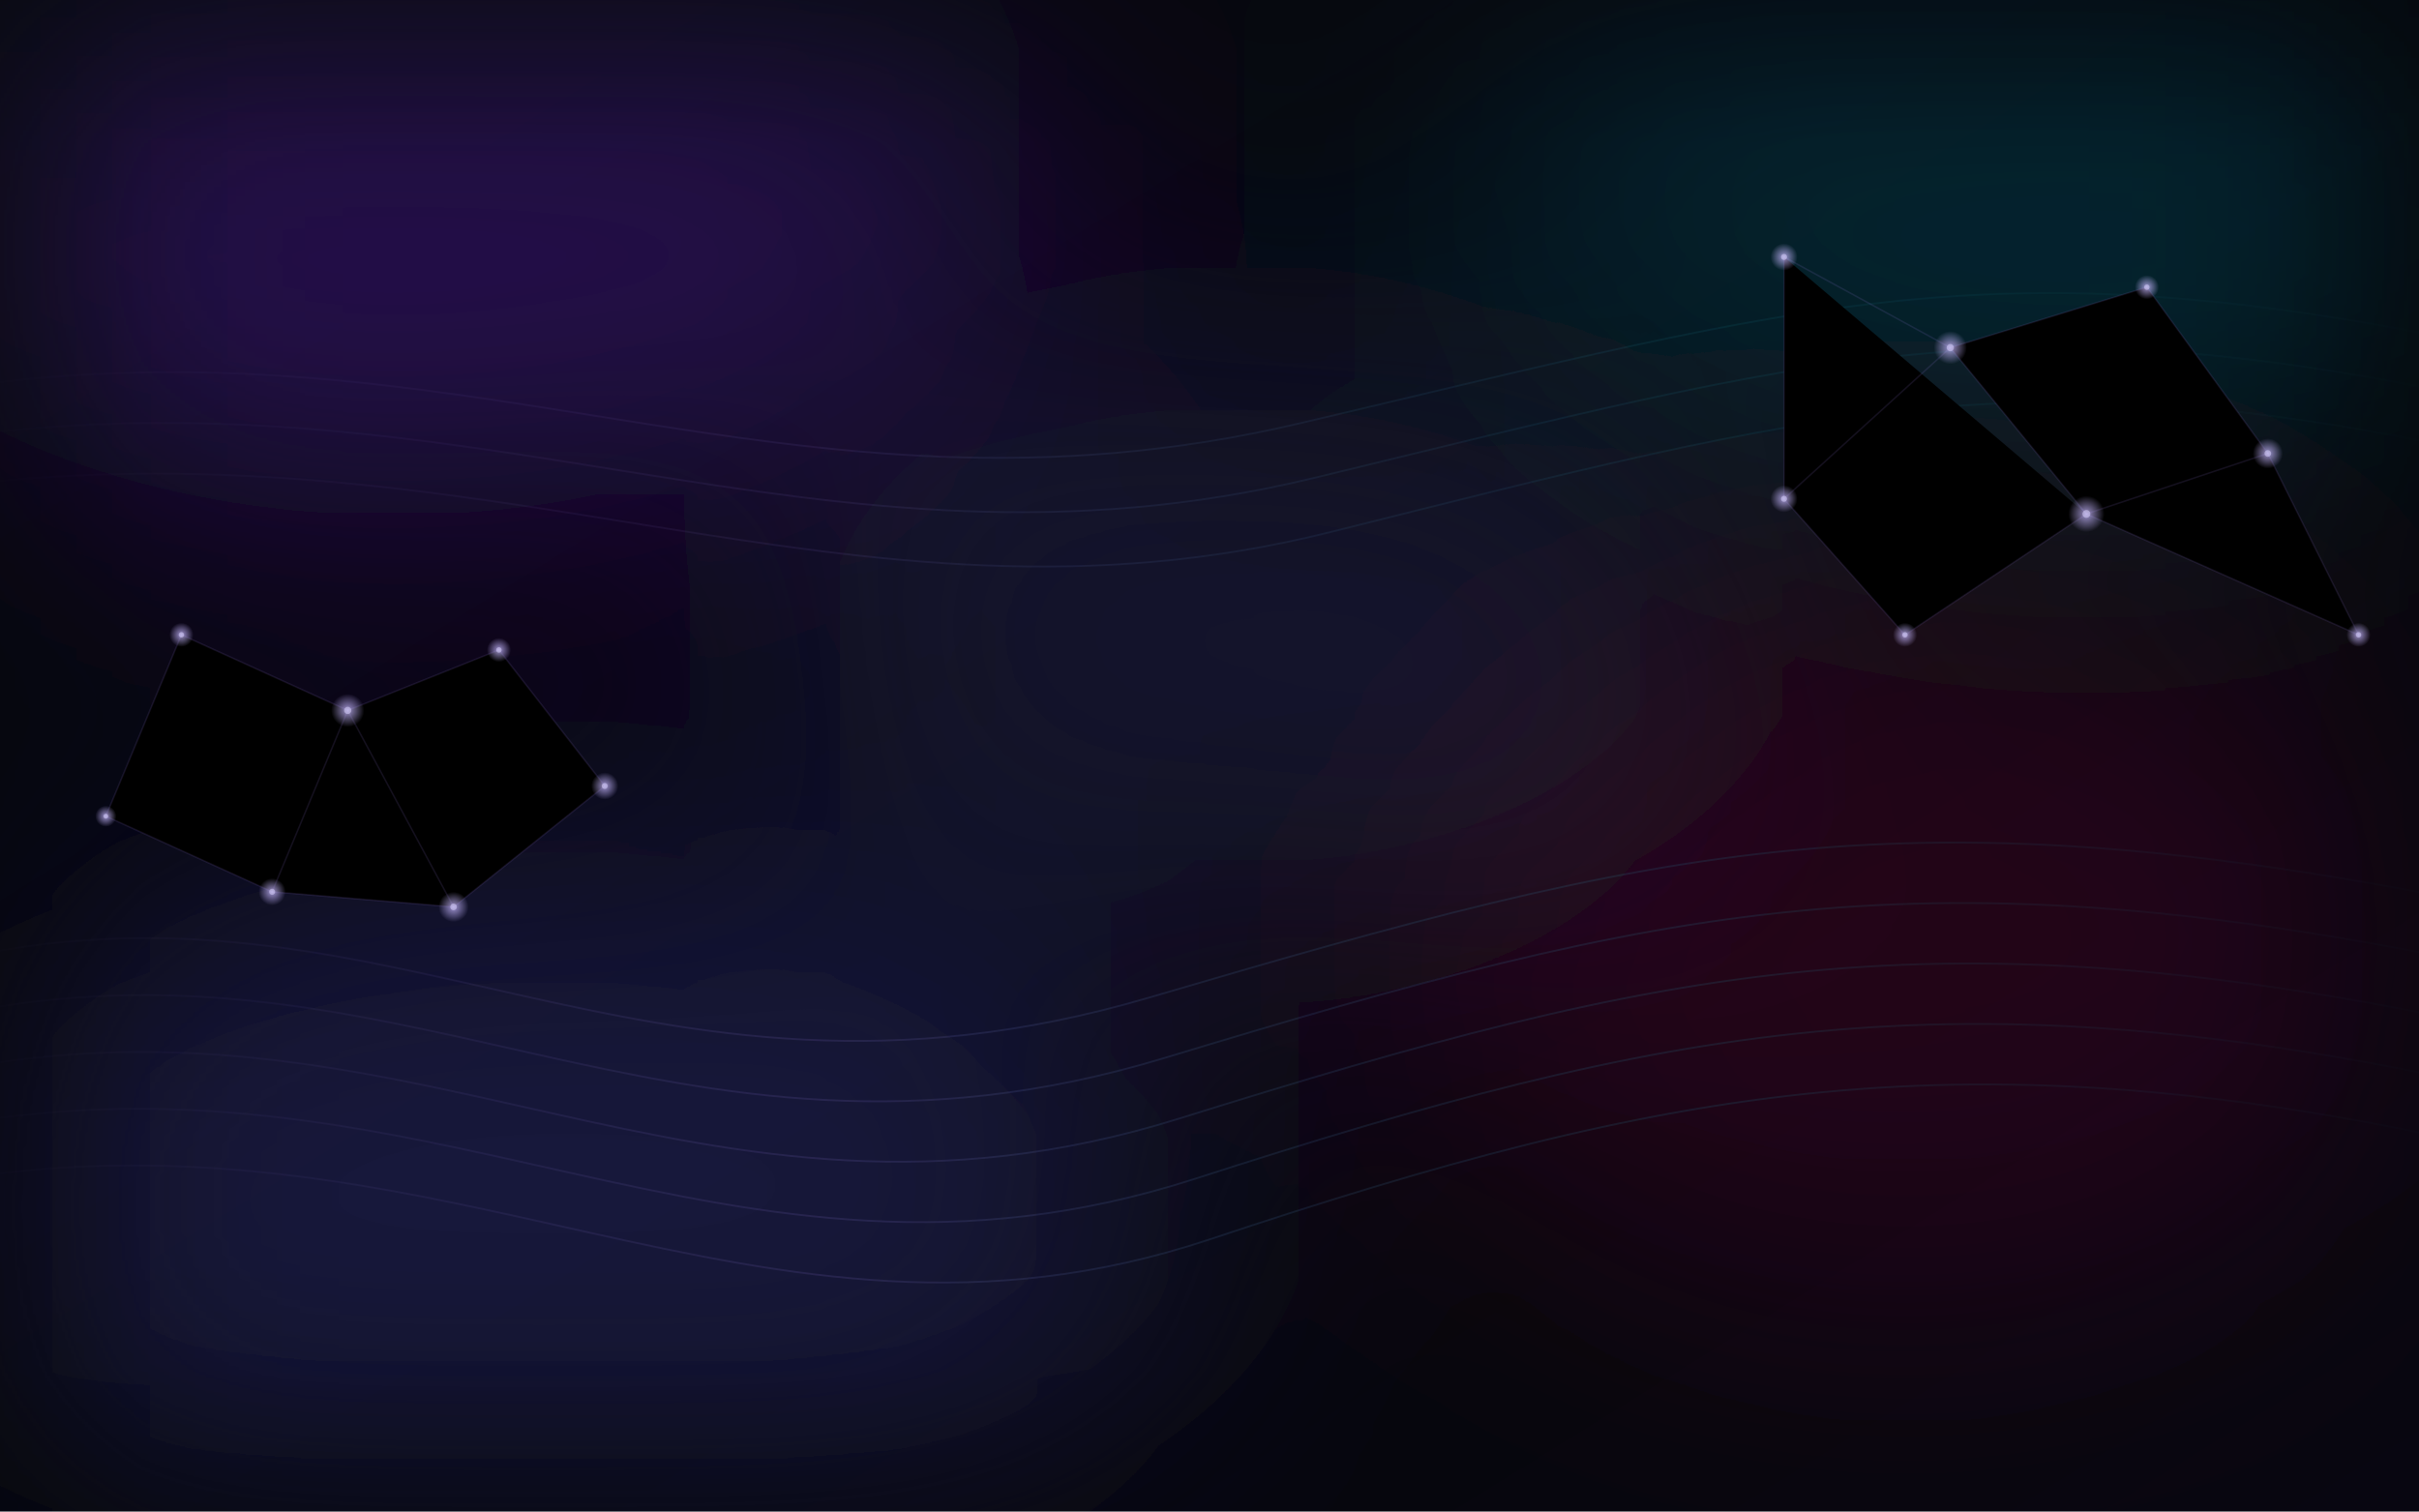
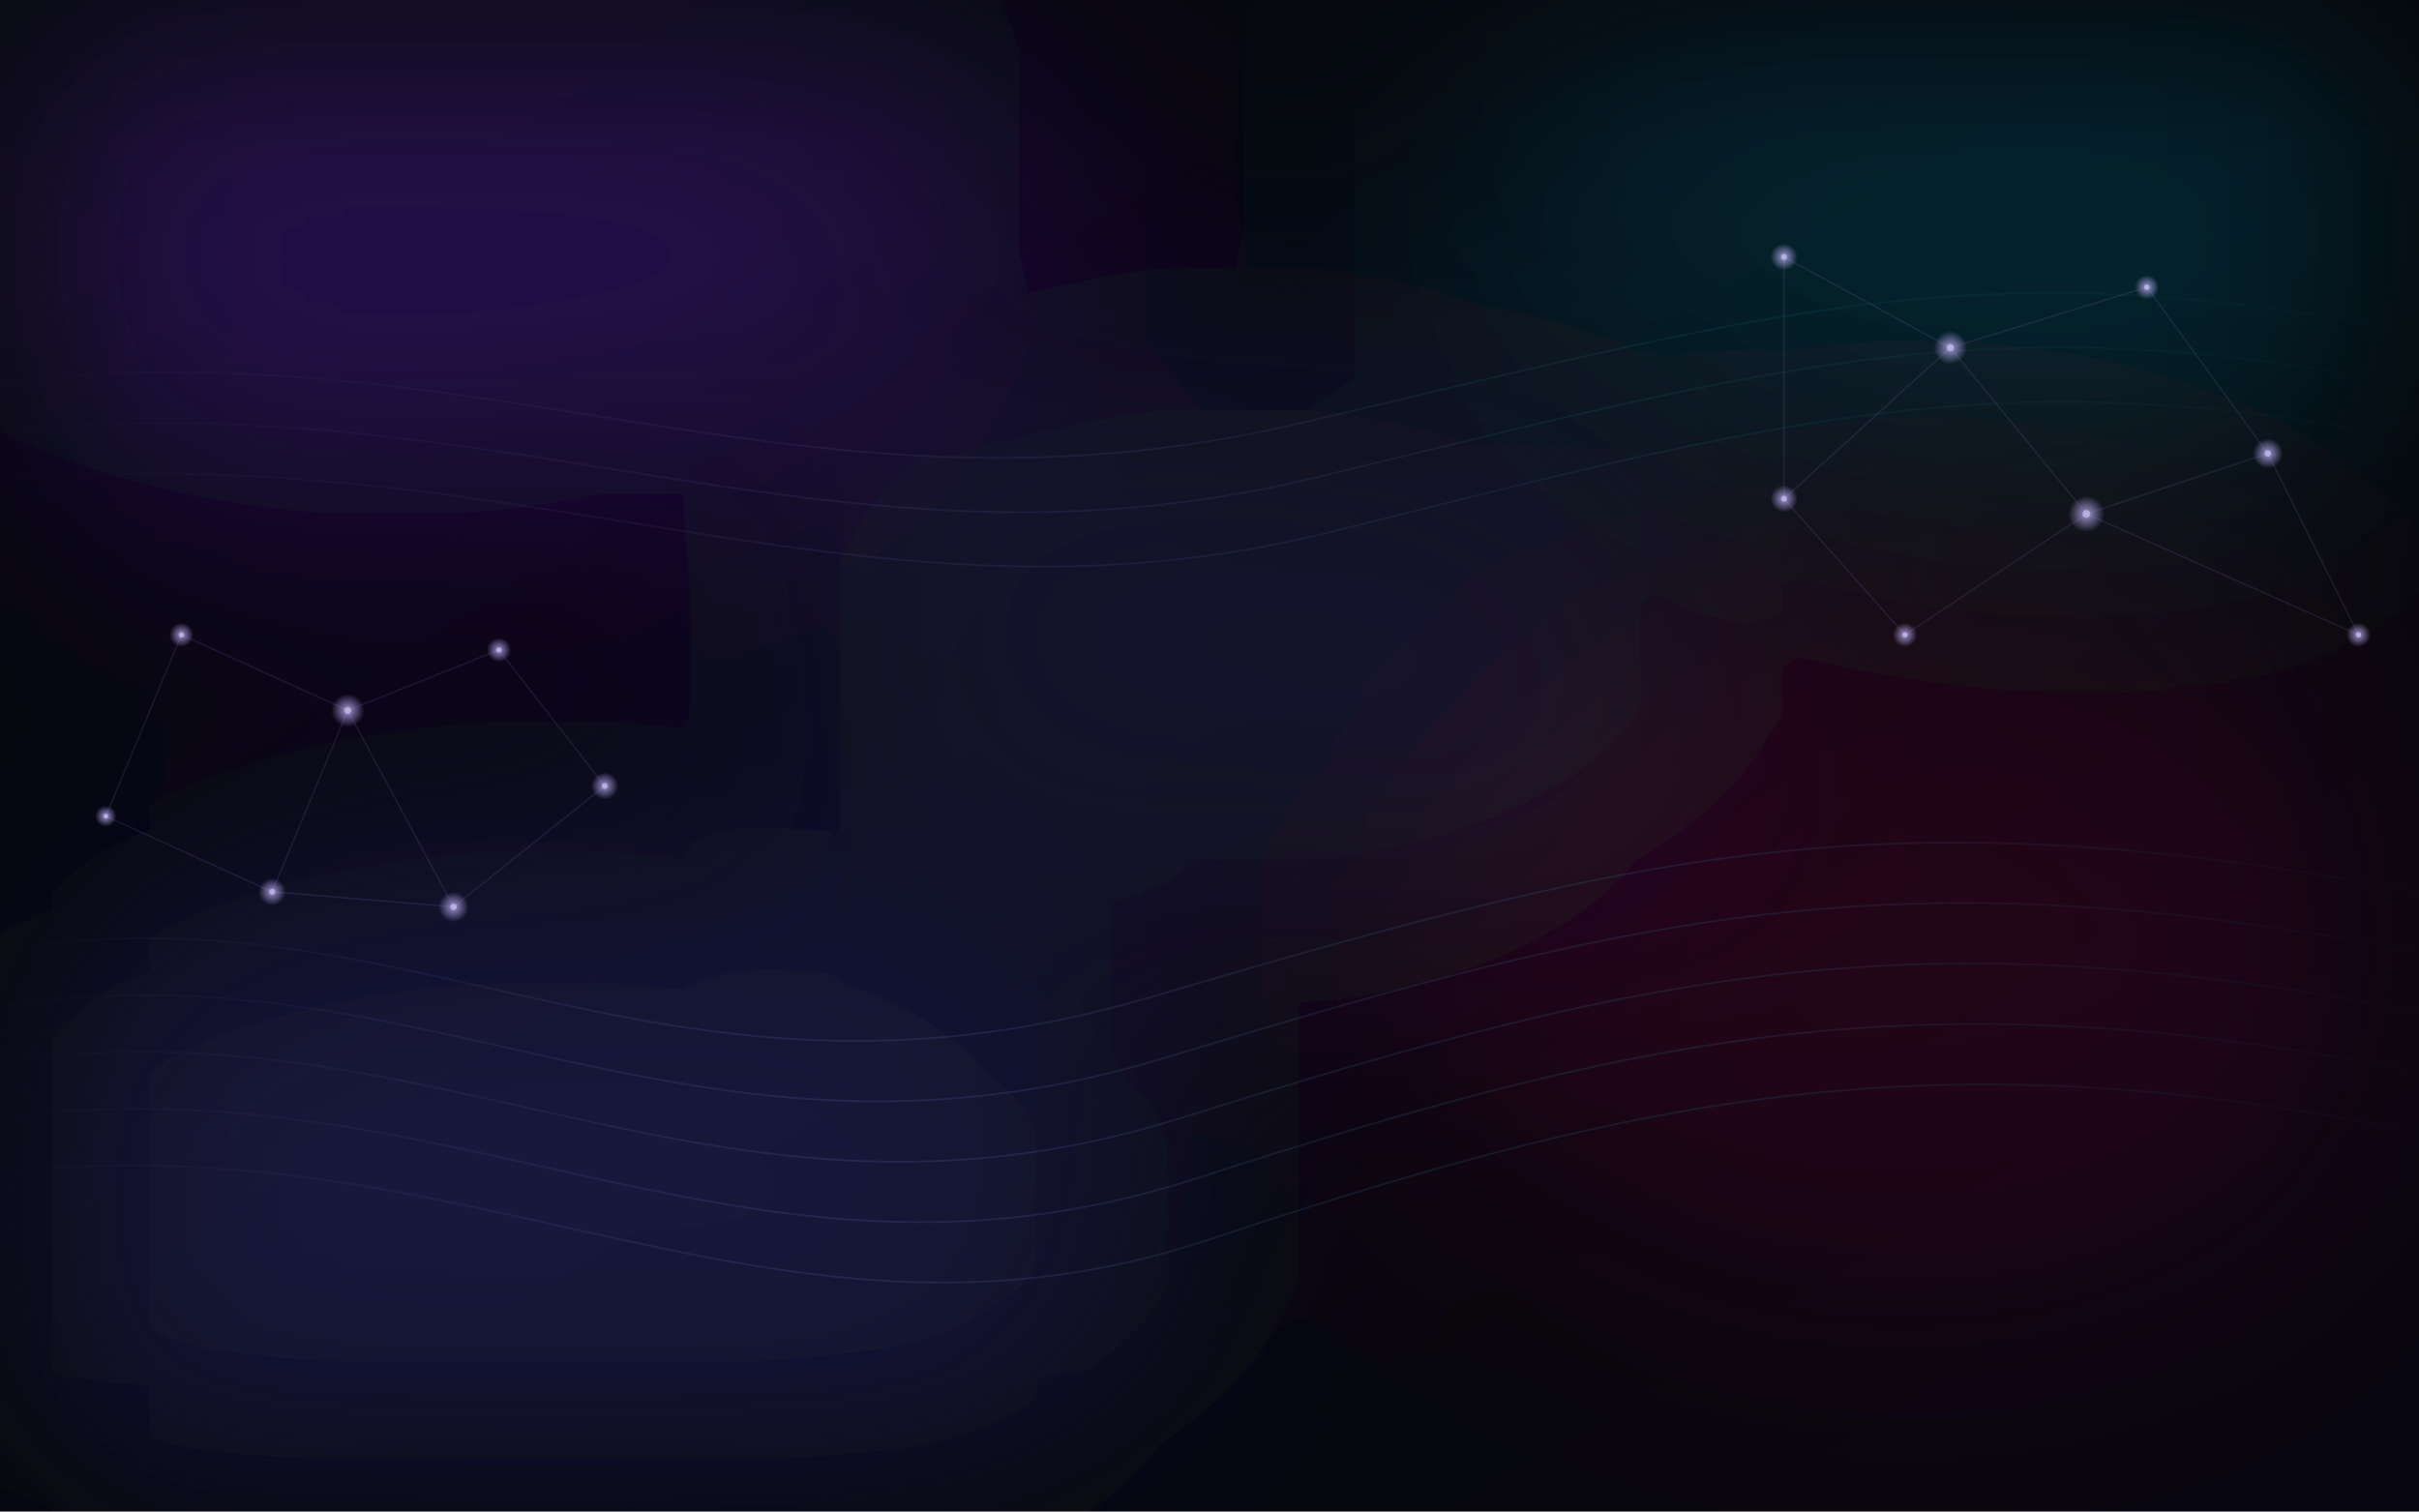
<svg xmlns="http://www.w3.org/2000/svg" viewBox="0 0 1600 1000" preserveAspectRatio="xMidYMid slice">
  <defs>
    <filter id="blur" x="-50%" y="-50%" width="200%" height="200%">
      <feGaussianBlur stdDeviation="100" />
    </filter>
    <linearGradient id="base" x1="0" y1="0" x2="1" y2="1">
      <stop offset="0" stop-color="#07070f" />
      <stop offset="0.6" stop-color="#05060a" />
      <stop offset="1" stop-color="#080611" />
    </linearGradient>
    <linearGradient id="line" x1="0" y1="0" x2="1" y2="0">
      <stop offset="0" stop-color="#a78bfa" stop-opacity="0" />
      <stop offset="0.35" stop-color="#a78bfa" stop-opacity="0.12" />
      <stop offset="0.7" stop-color="#22d3ee" stop-opacity="0.1" />
      <stop offset="1" stop-color="#22d3ee" stop-opacity="0" />
    </linearGradient>
    <radialGradient id="node">
      <stop offset="0" stop-color="#c4b5fd" stop-opacity="0.8" />
      <stop offset="1" stop-color="#c4b5fd" stop-opacity="0" />
    </radialGradient>
  </defs>
  <rect width="1600" height="1000" fill="url(#base)" />
  <g filter="url(#blur)">
    <ellipse cx="260" cy="80" rx="420" ry="260" fill="#4c1d95" opacity="0.45" />
    <ellipse cx="1380" cy="60" rx="400" ry="240" fill="#0e7490" opacity="0.3" />
    <ellipse cx="1260" cy="620" rx="340" ry="240" fill="#831843" opacity="0.22" />
    <ellipse cx="360" cy="800" rx="420" ry="240" fill="#312e81" opacity="0.4" />
    <ellipse cx="820" cy="420" rx="320" ry="200" fill="#1e1b4b" opacity="0.5" />
  </g>
  <g fill="none" stroke="url(#line)" stroke-width="1.2">
    <path d="M-50 640 C 250 560, 420 760, 760 660 S 1260 520, 1650 600" />
    <path d="M-50 676 C 260 600, 440 800, 770 700 S 1270 560, 1650 640" />
    <path d="M-50 712 C 270 640, 460 840, 780 740 S 1280 600, 1650 680" />
    <path d="M-50 748 C 280 680, 480 880, 790 780 S 1290 640, 1650 720" />
    <path d="M-50 784 C 290 720, 500 920, 800 820 S 1300 680, 1650 760" />
    <path d="M-50 260 C 300 200, 520 360, 860 280 S 1320 160, 1650 230" opacity="0.7" />
    <path d="M-50 292 C 310 236, 540 396, 870 316 S 1330 196, 1650 266" opacity="0.7" />
    <path d="M-50 324 C 320 272, 560 432, 880 352 S 1340 232, 1650 302" opacity="0.7" />
  </g>
-   <g stroke="#a78bfa" stroke-opacity="0.12" stroke-width="1">
+   <g fill="none" stroke="#a78bfa" stroke-opacity="0.12" stroke-width="1">
    <path d="M1180 170 L1290 230 L1420 190 L1500 300 L1380 340 L1290 230 M1380 340 L1260 420 L1180 330 L1180 170 M1180 330 L1290 230 M1500 300 L1560 420 L1380 340" />
    <path d="M120 420 L230 470 L180 590 L70 540 Z M230 470 L330 430 L400 520 L300 600 L180 590 M300 600 L230 470" />
  </g>
  <g fill="url(#node)">
    <circle cx="1180" cy="170" r="9" />
    <circle cx="1290" cy="230" r="11" />
    <circle cx="1420" cy="190" r="8" />
    <circle cx="1500" cy="300" r="10" />
    <circle cx="1380" cy="340" r="12" />
    <circle cx="1260" cy="420" r="8" />
    <circle cx="1180" cy="330" r="9" />
    <circle cx="1560" cy="420" r="8" />
    <circle cx="120" cy="420" r="8" />
    <circle cx="230" cy="470" r="11" />
    <circle cx="180" cy="590" r="9" />
    <circle cx="70" cy="540" r="7" />
    <circle cx="330" cy="430" r="8" />
    <circle cx="400" cy="520" r="9" />
    <circle cx="300" cy="600" r="10" />
  </g>
  <g fill="#ddd6fe" fill-opacity="0.5">
    <circle cx="1180" cy="170" r="2" />
    <circle cx="1290" cy="230" r="2.4" />
    <circle cx="1420" cy="190" r="1.8" />
    <circle cx="1500" cy="300" r="2.2" />
    <circle cx="1380" cy="340" r="2.6" />
    <circle cx="1260" cy="420" r="1.8" />
    <circle cx="1180" cy="330" r="2" />
    <circle cx="1560" cy="420" r="1.8" />
    <circle cx="120" cy="420" r="1.8" />
    <circle cx="230" cy="470" r="2.4" />
    <circle cx="180" cy="590" r="2" />
    <circle cx="70" cy="540" r="1.6" />
    <circle cx="330" cy="430" r="1.8" />
    <circle cx="400" cy="520" r="2" />
    <circle cx="300" cy="600" r="2.2" />
  </g>
</svg>
